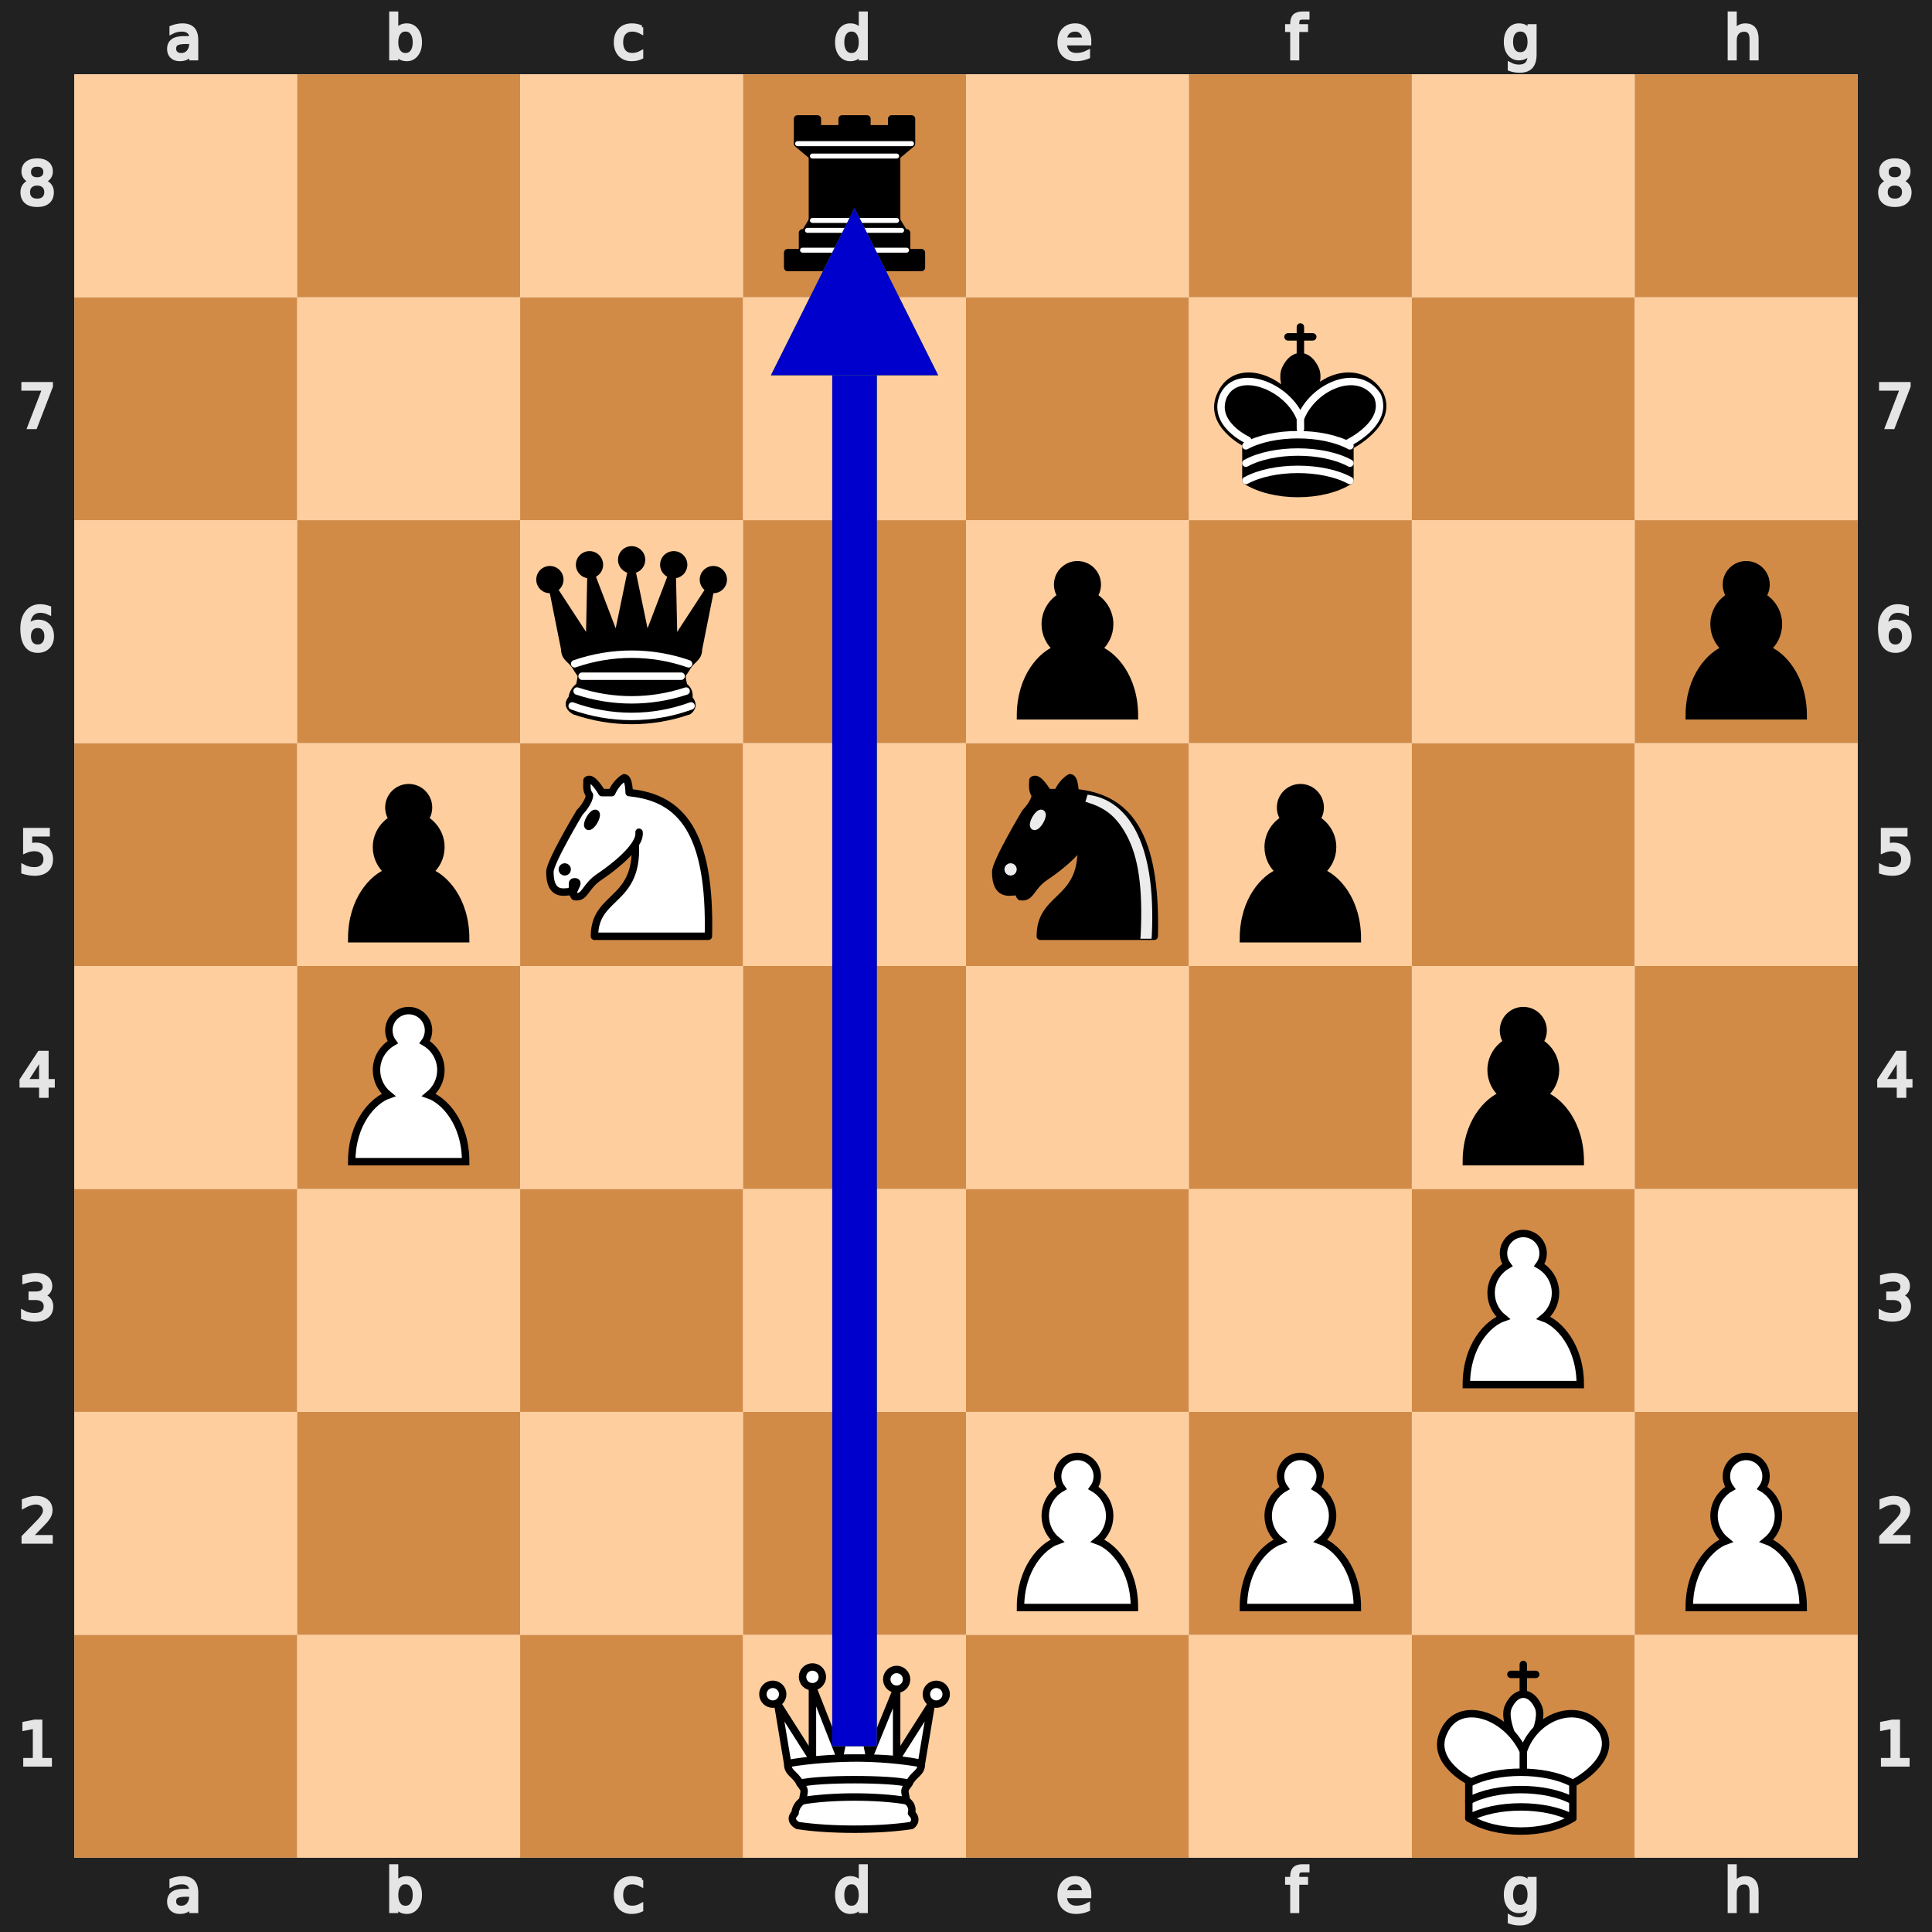
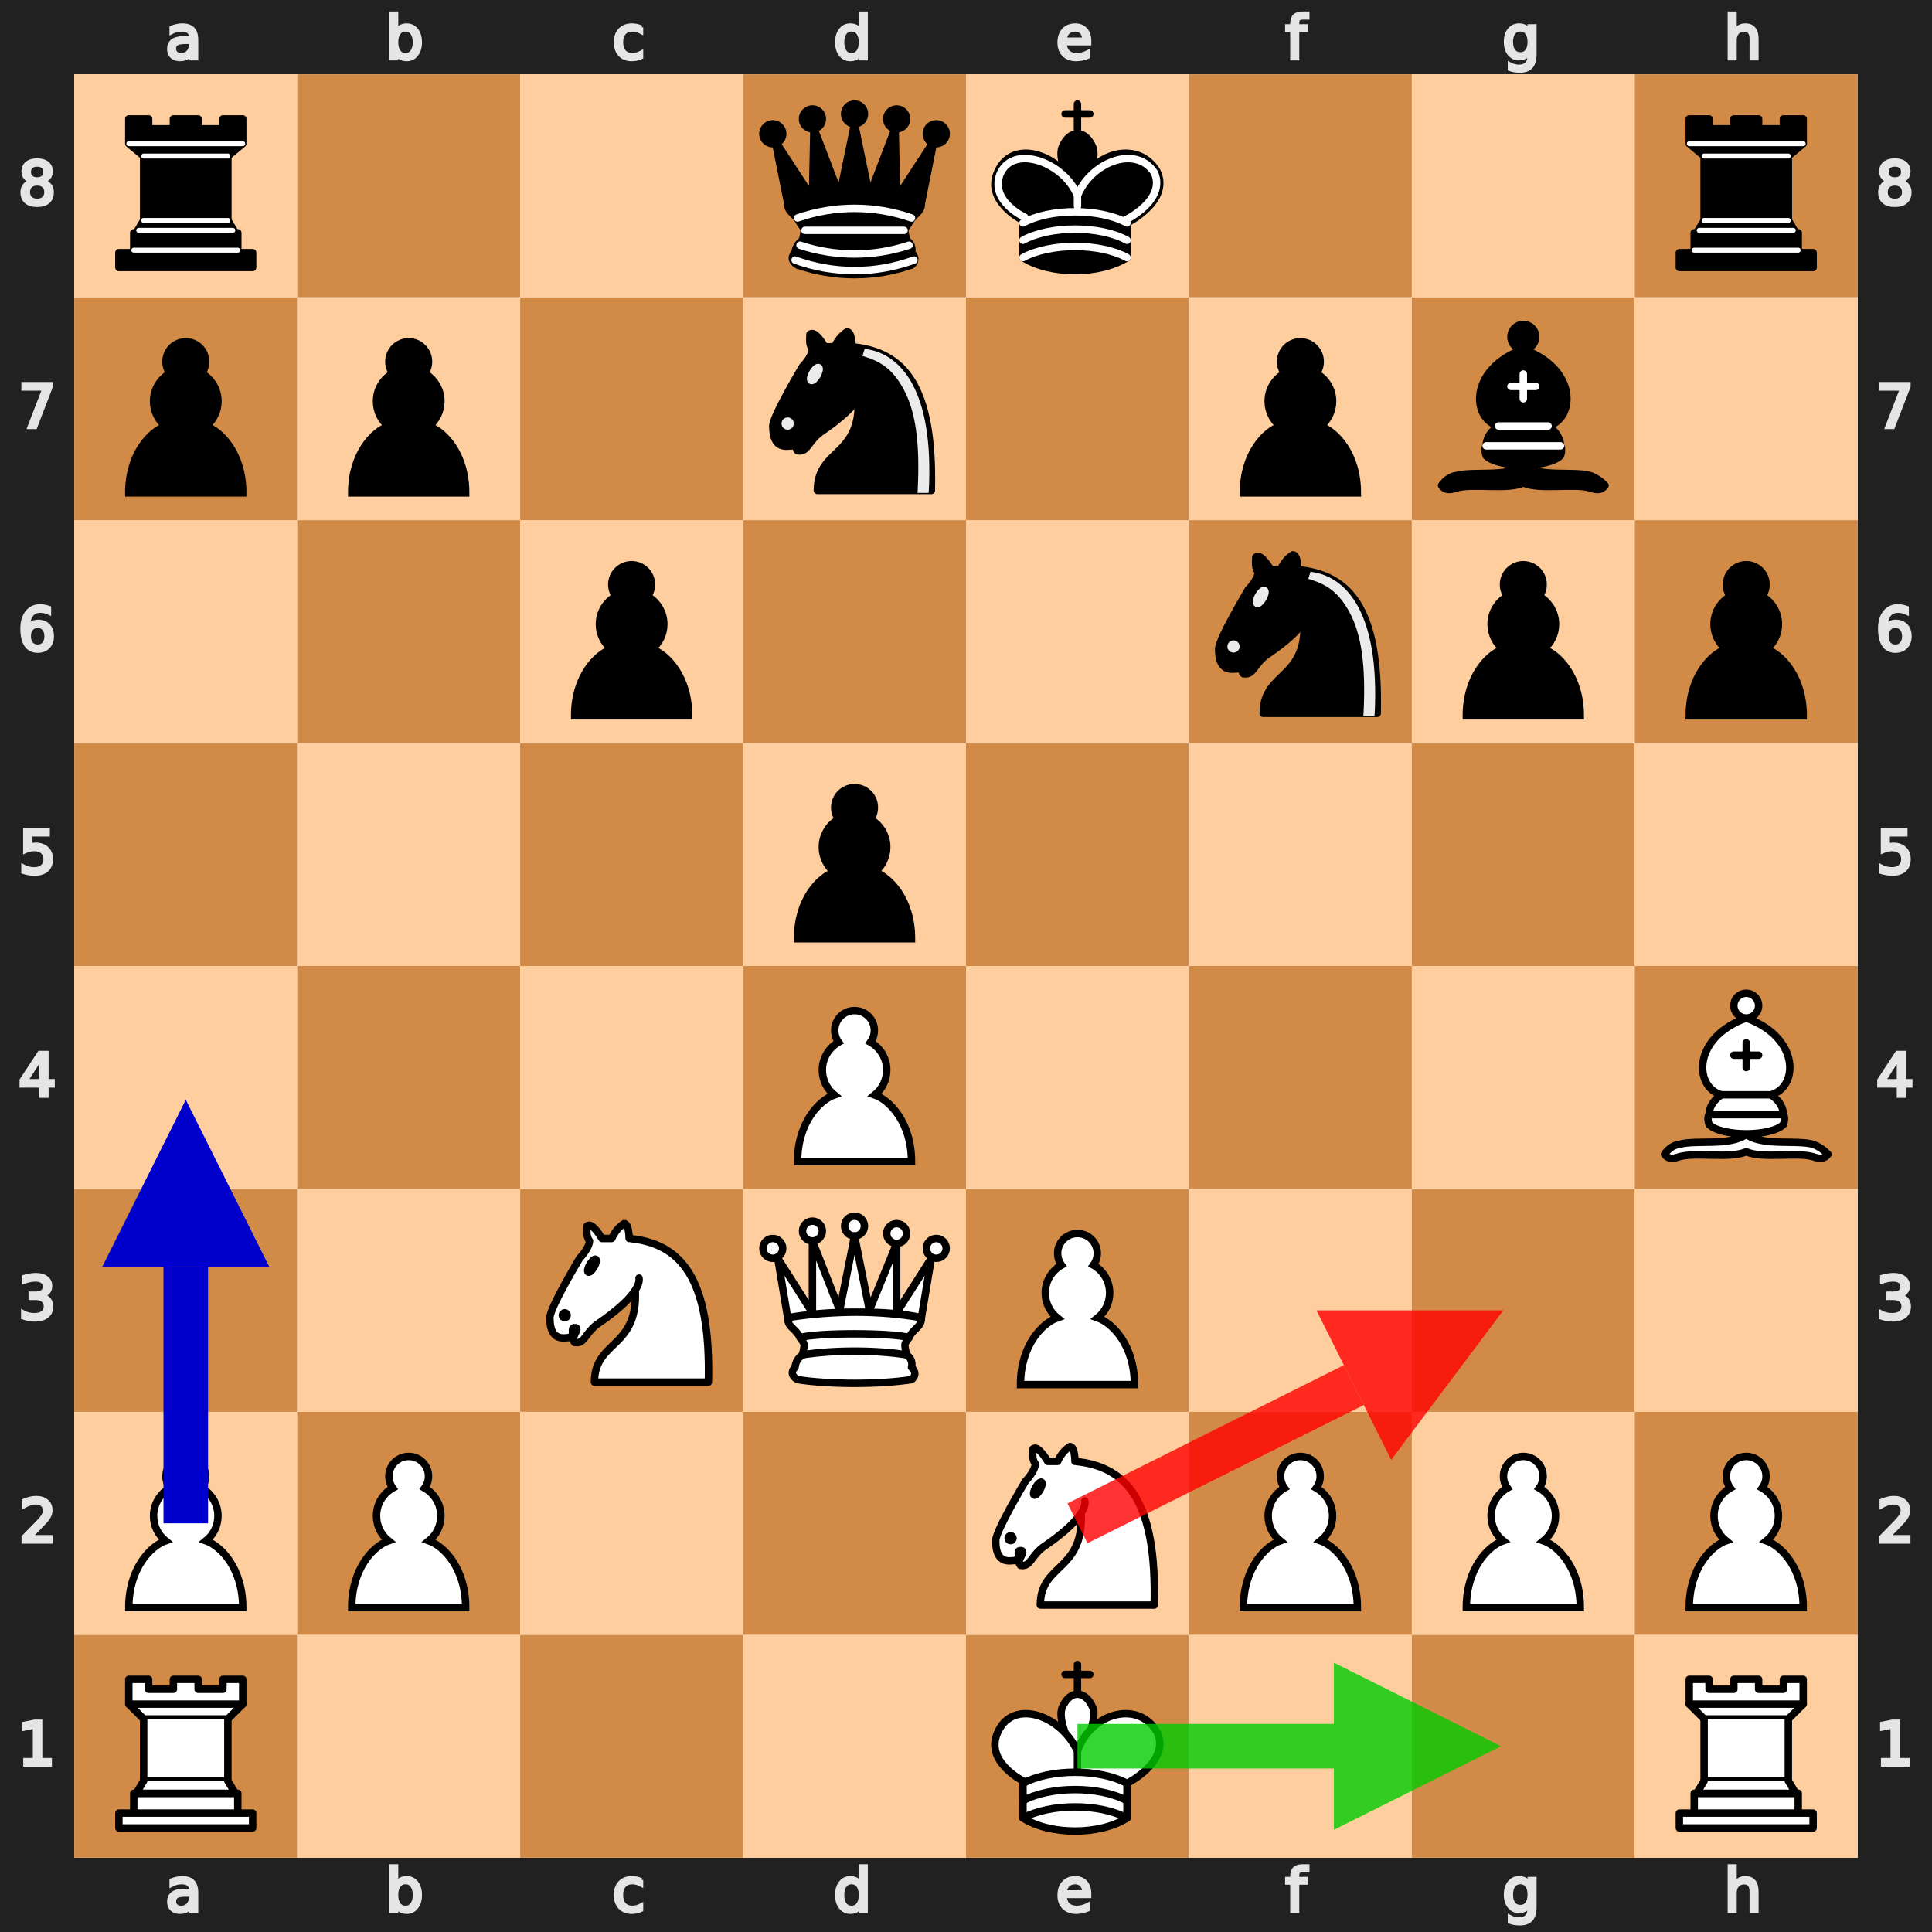
<svg xmlns="http://www.w3.org/2000/svg" xmlns:xlink="http://www.w3.org/1999/xlink" viewBox="0 0 390 390" width="400" height="400">
  <defs>
    <g id="white-pawn" class="white pawn">
      <path d="M22.5 9c-2.21 0-4 1.79-4 4 0 .89.29 1.71.78 2.38C17.33 16.5 16 18.59 16 21c0 2.03.94 3.84 2.41 5.03-3 1.06-7.41 5.55-7.41 13.47h23c0-7.92-4.41-12.41-7.41-13.47 1.47-1.19 2.41-3 2.41-5.03 0-2.41-1.33-4.5-3.28-5.62.49-.67.78-1.49.78-2.38 0-2.21-1.79-4-4-4z" fill="#fff" stroke="#000" stroke-width="1.5" stroke-linecap="round" />
    </g>
    <g id="white-knight" class="white knight" fill="none" fill-rule="evenodd" stroke="#000" stroke-width="1.5" stroke-linecap="round" stroke-linejoin="round">
      <path d="M 22,10 C 32.5,11 38.5,18 38,39 L 15,39 C 15,30 25,32.5 23,18" style="fill:#ffffff; stroke:#000000;" />
      <path d="M 24,18 C 24.38,20.91 18.45,25.37 16,27 C 13,29 13.18,31.34 11,31 C 9.958,30.06 12.41,27.96 11,28 C 10,28 11.19,29.23 10,30 C 9,30 5.997,31 6,26 C 6,24 12,14 12,14 C 12,14 13.89,12.1 14,10.5 C 13.27,9.506 13.5,8.5 13.5,7.5 C 14.5,6.5 16.5,10 16.5,10 L 18.5,10 C 18.5,10 19.28,8.008 21,7 C 22,7 22,10 22,10" style="fill:#ffffff; stroke:#000000;" />
      <path d="M 9.5 25.5 A 0.5 0.5 0 1 1 8.5,25.5 A 0.5 0.5 0 1 1 9.5 25.5 z" style="fill:#000000; stroke:#000000;" />
      <path d="M 15 15.5 A 0.5 1.5 0 1 1 14,15.5 A 0.5 1.5 0 1 1 15 15.5 z" transform="matrix(0.866,0.5,-0.5,0.866,9.693,-5.173)" style="fill:#000000; stroke:#000000;" />
+     </g>
+     <g id="white-bishop" class="white bishop" fill="none" fill-rule="evenodd" stroke="#000" stroke-width="1.5" stroke-linecap="round" stroke-linejoin="round">
+       <g fill="#fff" stroke-linecap="butt">
+         <path d="M9 36c3.39-.97 10.11.43 13.5-2 3.39 2.43 10.11 1.03 13.5 2 0 0 1.65.54 3 2-.68.97-1.65.99-3 .5-3.39-.97-10.11.46-13.5-1-3.39 1.46-10.11.03-13.5 1-1.354.49-2.323.47-3-.5 1.354-1.94 3-2 3-2zM15 32c2.5 2.5 12.5 2.5 15 0 .5-1.5 0-2 0-2 0-2.5-2.5-4-2.5-4 5.5-1.5 6-11.5-5-15.5-11 4-10.5 14-5 15.5 0 0-2.5 1.5-2.5 4 0 0-.5.5 0 2zM25 8a2.5 2.5 0 1 1-5 0 2.5 2.5 0 1 1 5 0z" />
+       </g>
+       <path d="M17.5 26h10M15 30h15m-7.5-14.5v5M20 18h5" stroke-linejoin="miter" />
+     </g>
+     <g id="white-rook" class="white rook" fill="#fff" fill-rule="evenodd" stroke="#000" stroke-width="1.5" stroke-linecap="round" stroke-linejoin="round">
+       <path d="M9 39h27v-3H9v3zM12 36v-4h21v4H12zM11 14V9h4v2h5V9h5v2h5V9h4v5" stroke-linecap="butt" />
+       <path d="M34 14l-3 3H14l-3-3" />
+       <path d="M31 17v12.5H14V17" stroke-linecap="butt" stroke-linejoin="miter" />
+       <path d="M31 29.5l1.5 2.5h-20l1.5-2.5" />
+       <path d="M11 14h23" fill="none" stroke-linejoin="miter" />
    </g>
    <g id="white-queen" class="white queen" fill="#fff" fill-rule="evenodd" stroke="#000" stroke-width="1.5" stroke-linecap="round" stroke-linejoin="round">
      <path d="M8 12a2 2 0 1 1-4 0 2 2 0 1 1 4 0zM24.5 7.5a2 2 0 1 1-4 0 2 2 0 1 1 4 0zM41 12a2 2 0 1 1-4 0 2 2 0 1 1 4 0zM16 8.5a2 2 0 1 1-4 0 2 2 0 1 1 4 0zM33 9a2 2 0 1 1-4 0 2 2 0 1 1 4 0z" />
      <path d="M9 26c8.5-1.5 21-1.5 27 0l2-12-7 11V11l-5.5 13.5-3-15-3 15-5.5-14V25L7 14l2 12zM9 26c0 2 1.5 2 2.5 4 1 1.5 1 1 .5 3.5-1.5 1-1.5 2.5-1.5 2.5-1.5 1.5.5 2.5.5 2.5 6.5 1 16.5 1 23 0 0 0 1.5-1 0-2.5 0 0 .5-1.5-1-2.5-.5-2.5-.5-2 .5-3.5 1-2 2.5-2 2.5-4-8.5-1.5-18.5-1.5-27 0z" stroke-linecap="butt" />
      <path d="M11.5 30c3.5-1 18.5-1 22 0M12 33.5c6-1 15-1 21 0" fill="none" />
    </g>
    <g id="white-king" class="white king" fill="none" fill-rule="evenodd" stroke="#000" stroke-width="1.5" stroke-linecap="round" stroke-linejoin="round">
      <path d="M22.5 11.63V6M20 8h5" stroke-linejoin="miter" />
      <path d="M22.5 25s4.5-7.5 3-10.5c0 0-1-2.5-3-2.5s-3 2.5-3 2.5c-1.5 3 3 10.5 3 10.5" fill="#fff" stroke-linecap="butt" stroke-linejoin="miter" />
      <path d="M11.5 37c5.5 3.5 15.5 3.5 21 0v-7s9-4.5 6-10.5c-4-6.5-13.5-3.5-16 4V27v-3.5c-3.5-7.5-13-10.5-16-4-3 6 5 10 5 10V37z" fill="#fff" />
      <path d="M11.5 30c5.5-3 15.5-3 21 0m-21 3.5c5.5-3 15.5-3 21 0m-21 3.5c5.5-3 15.5-3 21 0" />
    </g>
    <g id="black-pawn" class="black pawn">
      <path d="M22.5 9c-2.21 0-4 1.79-4 4 0 .89.29 1.71.78 2.38C17.33 16.5 16 18.59 16 21c0 2.03.94 3.84 2.41 5.03-3 1.06-7.41 5.55-7.41 13.47h23c0-7.92-4.41-12.41-7.41-13.47 1.47-1.19 2.41-3 2.41-5.03 0-2.41-1.33-4.5-3.28-5.62.49-.67.78-1.49.78-2.38 0-2.21-1.79-4-4-4z" fill="#000" stroke="#000" stroke-width="1.5" stroke-linecap="round" />
    </g>
    <g id="black-knight" class="black knight" fill="none" fill-rule="evenodd" stroke="#000" stroke-width="1.5" stroke-linecap="round" stroke-linejoin="round">
      <path d="M 22,10 C 32.5,11 38.5,18 38,39 L 15,39 C 15,30 25,32.5 23,18" style="fill:#000000; stroke:#000000;" />
      <path d="M 24,18 C 24.38,20.91 18.45,25.37 16,27 C 13,29 13.18,31.34 11,31 C 9.958,30.06 12.41,27.96 11,28 C 10,28 11.19,29.23 10,30 C 9,30 5.997,31 6,26 C 6,24 12,14 12,14 C 12,14 13.89,12.1 14,10.5 C 13.27,9.506 13.5,8.5 13.5,7.5 C 14.5,6.5 16.5,10 16.5,10 L 18.5,10 C 18.5,10 19.28,8.008 21,7 C 22,7 22,10 22,10" style="fill:#000000; stroke:#000000;" />
      <path d="M 9.5 25.5 A 0.5 0.5 0 1 1 8.5,25.5 A 0.5 0.5 0 1 1 9.5 25.5 z" style="fill:#ececec; stroke:#ececec;" />
      <path d="M 15 15.5 A 0.5 1.5 0 1 1 14,15.5 A 0.5 1.5 0 1 1 15 15.5 z" transform="matrix(0.866,0.5,-0.5,0.866,9.693,-5.173)" style="fill:#ececec; stroke:#ececec;" />
      <path d="M 24.55,10.4 L 24.1,11.85 L 24.6,12 C 27.75,13 30.25,14.49 32.5,18.75 C 34.75,23.01 35.75,29.06 35.25,39 L 35.2,39.5 L 37.45,39.5 L 37.5,39 C 38,28.94 36.62,22.15 34.25,17.66 C 31.88,13.17 28.46,11.02 25.06,10.5 L 24.55,10.4 z " style="fill:#ececec; stroke:none;" />
+     </g>
+     <g id="black-bishop" class="black bishop" fill="none" fill-rule="evenodd" stroke="#000" stroke-width="1.5" stroke-linecap="round" stroke-linejoin="round">
+       <path d="M9 36c3.39-.97 10.11.43 13.5-2 3.39 2.43 10.11 1.03 13.5 2 0 0 1.65.54 3 2-.68.97-1.65.99-3 .5-3.39-.97-10.11.46-13.5-1-3.39 1.46-10.11.03-13.5 1-1.354.49-2.323.47-3-.5 1.354-1.94 3-2 3-2zm6-4c2.5 2.5 12.5 2.5 15 0 .5-1.5 0-2 0-2 0-2.5-2.5-4-2.5-4 5.5-1.5 6-11.5-5-15.5-11 4-10.5 14-5 15.5 0 0-2.5 1.5-2.5 4 0 0-.5.5 0 2zM25 8a2.5 2.5 0 1 1-5 0 2.5 2.5 0 1 1 5 0z" fill="#000" stroke-linecap="butt" />
+       <path d="M17.5 26h10M15 30h15m-7.5-14.5v5M20 18h5" stroke="#fff" stroke-linejoin="miter" />
    </g>
    <g id="black-rook" class="black rook" fill="#000" fill-rule="evenodd" stroke="#000" stroke-width="1.5" stroke-linecap="round" stroke-linejoin="round">
      <path d="M9 39h27v-3H9v3zM12.5 32l1.5-2.5h17l1.5 2.5h-20zM12 36v-4h21v4H12z" stroke-linecap="butt" />
      <path d="M14 29.5v-13h17v13H14z" stroke-linecap="butt" stroke-linejoin="miter" />
      <path d="M14 16.5L11 14h23l-3 2.5H14zM11 14V9h4v2h5V9h5v2h5V9h4v5H11z" stroke-linecap="butt" />
      <path d="M12 35.5h21M13 31.5h19M14 29.5h17M14 16.5h17M11 14h23" fill="none" stroke="#fff" stroke-width="1" stroke-linejoin="miter" />
    </g>
    <g id="black-queen" class="black queen" fill="#000" fill-rule="evenodd" stroke="#000" stroke-width="1.5" stroke-linecap="round" stroke-linejoin="round">
      <g fill="#000" stroke="none">
        <circle cx="6" cy="12" r="2.75" />
        <circle cx="14" cy="9" r="2.75" />
        <circle cx="22.5" cy="8" r="2.75" />
        <circle cx="31" cy="9" r="2.75" />
        <circle cx="39" cy="12" r="2.75" />
      </g>
      <path d="M9 26c8.5-1.5 21-1.5 27 0l2.5-12.5L31 25l-.3-14.1-5.2 13.6-3-14.5-3 14.5-5.2-13.6L14 25 6.5 13.5 9 26zM9 26c0 2 1.5 2 2.5 4 1 1.5 1 1 .5 3.5-1.5 1-1.5 2.5-1.5 2.5-1.5 1.5.5 2.5.5 2.5 6.5 1 16.5 1 23 0 0 0 1.5-1 0-2.5 0 0 .5-1.5-1-2.5-.5-2.5-.5-2 .5-3.5 1-2 2.5-2 2.5-4-8.5-1.5-18.5-1.5-27 0z" stroke-linecap="butt" />
      <path d="M11 38.5a35 35 1 0 0 23 0" fill="none" stroke-linecap="butt" />
      <path d="M11 29a35 35 1 0 1 23 0M12.5 31.5h20M11.5 34.5a35 35 1 0 0 22 0M10.5 37.5a35 35 1 0 0 24 0" fill="none" stroke="#fff" />
    </g>
    <g id="black-king" class="black king" fill="none" fill-rule="evenodd" stroke="#000" stroke-width="1.5" stroke-linecap="round" stroke-linejoin="round">
      <path d="M22.5 11.63V6" stroke-linejoin="miter" />
      <path d="M22.5 25s4.5-7.5 3-10.5c0 0-1-2.5-3-2.5s-3 2.5-3 2.5c-1.5 3 3 10.5 3 10.5" fill="#000" stroke-linecap="butt" stroke-linejoin="miter" />
      <path d="M11.5 37c5.5 3.5 15.5 3.5 21 0v-7s9-4.5 6-10.5c-4-6.5-13.5-3.5-16 4V27v-3.5c-3.5-7.5-13-10.5-16-4-3 6 5 10 5 10V37z" fill="#000" />
      <path d="M20 8h5" stroke-linejoin="miter" />
      <path d="M32 29.5s8.5-4 6.03-9.65C34.15 14 25 18 22.5 24.5l.01 2.1-.01-2.1C20 18 9.906 14 6.997 19.85c-2.497 5.65 4.853 9 4.853 9M11.5 30c5.5-3 15.5-3 21 0m-21 3.5c5.5-3 15.5-3 21 0m-21 3.5c5.5-3 15.5-3 21 0" stroke="#fff" />
    </g>
  </defs>
  <rect x="7.5" y="7.5" width="375" height="375" fill="none" stroke="#212121" stroke-width="15" />
  <g transform="translate(20, 1) scale(0.75, 0.75)" fill="#e5e5e5" stroke="#e5e5e5">
    <path d="M23.328 10.016q-1.742 0-2.414.398-.672.398-.672 1.36 0 .765.5 1.218.508.445 1.375.445 1.196 0 1.914-.843.727-.852.727-2.258v-.32zm2.867-.594v4.992h-1.437v-1.328q-.492.797-1.227 1.18-.734.375-1.797.375-1.343 0-2.14-.75-.79-.758-.79-2.024 0-1.476.985-2.226.992-.75 2.953-.75h2.016V8.75q0-.992-.656-1.531-.649-.547-1.829-.547-.75 0-1.46.18-.711.18-1.368.539V6.062q.79-.304 1.532-.453.742-.156 1.445-.156 1.898 0 2.836.984.937.985.937 2.985z" />
  </g>
  <g transform="translate(20, 375) scale(0.75, 0.75)" fill="#e5e5e5" stroke="#e5e5e5">
    <path d="M23.328 10.016q-1.742 0-2.414.398-.672.398-.672 1.36 0 .765.5 1.218.508.445 1.375.445 1.196 0 1.914-.843.727-.852.727-2.258v-.32zm2.867-.594v4.992h-1.437v-1.328q-.492.797-1.227 1.18-.734.375-1.797.375-1.343 0-2.14-.75-.79-.758-.79-2.024 0-1.476.985-2.226.992-.75 2.953-.75h2.016V8.75q0-.992-.656-1.531-.649-.547-1.829-.547-.75 0-1.46.18-.711.18-1.368.539V6.062q.79-.304 1.532-.453.742-.156 1.445-.156 1.898 0 2.836.984.937.985.937 2.985z" />
  </g>
  <g transform="translate(65, 1) scale(0.75, 0.75)" fill="#e5e5e5" stroke="#e5e5e5">
    <path d="M24.922 10.047q0-1.586-.656-2.485-.649-.906-1.79-.906-1.14 0-1.796.906-.649.899-.649 2.485 0 1.586.649 2.492.656.898 1.797.898 1.14 0 1.789-.898.656-.906.656-2.492zm-4.89-3.055q.452-.781 1.14-1.156.695-.383 1.656-.383 1.594 0 2.586 1.266 1 1.265 1 3.328 0 2.062-1 3.328-.992 1.266-2.586 1.266-.96 0-1.656-.375-.688-.383-1.14-1.164v1.312h-1.446V2.258h1.445z" />
  </g>
  <g transform="translate(65, 375) scale(0.75, 0.75)" fill="#e5e5e5" stroke="#e5e5e5">
    <path d="M24.922 10.047q0-1.586-.656-2.485-.649-.906-1.79-.906-1.14 0-1.796.906-.649.899-.649 2.485 0 1.586.649 2.492.656.898 1.797.898 1.14 0 1.789-.898.656-.906.656-2.492zm-4.89-3.055q.452-.781 1.14-1.156.695-.383 1.656-.383 1.594 0 2.586 1.266 1 1.265 1 3.328 0 2.062-1 3.328-.992 1.266-2.586 1.266-.96 0-1.656-.375-.688-.383-1.14-1.164v1.312h-1.446V2.258h1.445z" />
  </g>
  <g transform="translate(110, 1) scale(0.75, 0.75)" fill="#e5e5e5" stroke="#e5e5e5">
    <path d="M25.96 6v1.344q-.608-.336-1.226-.5-.609-.172-1.234-.172-1.398 0-2.172.89-.773.883-.773 2.485 0 1.601.773 2.492.774.883 2.172.883.625 0 1.234-.164.618-.172 1.227-.508v1.328q-.602.281-1.25.422-.64.14-1.367.14-1.977 0-3.14-1.242-1.165-1.242-1.165-3.351 0-2.14 1.172-3.367 1.18-1.227 3.227-1.227.664 0 1.296.14.633.134 1.227.407z" />
  </g>
  <g transform="translate(110, 375) scale(0.75, 0.75)" fill="#e5e5e5" stroke="#e5e5e5">
    <path d="M25.96 6v1.344q-.608-.336-1.226-.5-.609-.172-1.234-.172-1.398 0-2.172.89-.773.883-.773 2.485 0 1.601.773 2.492.774.883 2.172.883.625 0 1.234-.164.618-.172 1.227-.508v1.328q-.602.281-1.25.422-.64.14-1.367.14-1.977 0-3.14-1.242-1.165-1.242-1.165-3.351 0-2.14 1.172-3.367 1.18-1.227 3.227-1.227.664 0 1.296.14.633.134 1.227.407z" />
  </g>
  <g transform="translate(155, 1) scale(0.75, 0.75)" fill="#e5e5e5" stroke="#e5e5e5">
    <path d="M24.973 6.992V2.258h1.437v12.156h-1.437v-1.312q-.453.78-1.149 1.164-.687.375-1.656.375-1.586 0-2.586-1.266-.992-1.266-.992-3.328 0-2.063.992-3.328 1-1.266 2.586-1.266.969 0 1.656.383.696.375 1.149 1.156zm-4.899 3.055q0 1.586.649 2.492.656.898 1.797.898 1.14 0 1.796-.898.657-.906.657-2.492 0-1.586-.657-2.485-.656-.906-1.796-.906-1.141 0-1.797.906-.649.899-.649 2.485z" />
  </g>
  <g transform="translate(155, 375) scale(0.75, 0.75)" fill="#e5e5e5" stroke="#e5e5e5">
    <path d="M24.973 6.992V2.258h1.437v12.156h-1.437v-1.312q-.453.78-1.149 1.164-.687.375-1.656.375-1.586 0-2.586-1.266-.992-1.266-.992-3.328 0-2.063.992-3.328 1-1.266 2.586-1.266.969 0 1.656.383.696.375 1.149 1.156zm-4.899 3.055q0 1.586.649 2.492.656.898 1.797.898 1.14 0 1.796-.898.657-.906.657-2.492 0-1.586-.657-2.485-.656-.906-1.796-.906-1.141 0-1.797.906-.649.899-.649 2.485z" />
  </g>
  <g transform="translate(200, 1) scale(0.75, 0.75)" fill="#e5e5e5" stroke="#e5e5e5">
    <path d="M26.555 9.68v.703h-6.61q.094 1.484.89 2.265.806.774 2.235.774.828 0 1.602-.203.781-.203 1.547-.61v1.36q-.774.328-1.586.5-.813.172-1.649.172-2.093 0-3.32-1.22-1.219-1.218-1.219-3.296 0-2.148 1.157-3.406 1.164-1.266 3.132-1.266 1.766 0 2.79 1.14 1.03 1.134 1.03 3.087zm-1.438-.422q-.015-1.18-.664-1.883-.64-.703-1.703-.703-1.203 0-1.93.68-.718.68-.828 1.914z" />
  </g>
  <g transform="translate(200, 375) scale(0.75, 0.75)" fill="#e5e5e5" stroke="#e5e5e5">
    <path d="M26.555 9.68v.703h-6.61q.094 1.484.89 2.265.806.774 2.235.774.828 0 1.602-.203.781-.203 1.547-.61v1.36q-.774.328-1.586.5-.813.172-1.649.172-2.093 0-3.32-1.22-1.219-1.218-1.219-3.296 0-2.148 1.157-3.406 1.164-1.266 3.132-1.266 1.766 0 2.79 1.14 1.03 1.134 1.03 3.087zm-1.438-.422q-.015-1.18-.664-1.883-.64-.703-1.703-.703-1.203 0-1.93.68-.718.68-.828 1.914z" />
  </g>
  <g transform="translate(245, 1) scale(0.75, 0.75)" fill="#e5e5e5" stroke="#e5e5e5">
    <path d="M25.285 2.258v1.195H23.91q-.773 0-1.078.313-.297.312-.297 1.125v.773h2.367v1.117h-2.367v7.633H21.09V6.781h-1.375V5.664h1.375v-.61q0-1.46.68-2.124.68-.672 2.156-.672z" />
  </g>
  <g transform="translate(245, 375) scale(0.75, 0.75)" fill="#e5e5e5" stroke="#e5e5e5">
    <path d="M25.285 2.258v1.195H23.91q-.773 0-1.078.313-.297.312-.297 1.125v.773h2.367v1.117h-2.367v7.633H21.09V6.781h-1.375V5.664h1.375v-.61q0-1.46.68-2.124.68-.672 2.156-.672z" />
  </g>
  <g transform="translate(290, 1) scale(0.75, 0.75)" fill="#e5e5e5" stroke="#e5e5e5">
    <path d="M24.973 9.937q0-1.562-.649-2.421-.64-.86-1.804-.86-1.157 0-1.805.86-.64.859-.64 2.421 0 1.555.64 2.415.648.859 1.805.859 1.164 0 1.804-.86.649-.859.649-2.414zm1.437 3.391q0 2.234-.992 3.32-.992 1.094-3.04 1.094-.757 0-1.429-.117-.672-.11-1.304-.344v-1.398q.632.344 1.25.508.617.164 1.257.164 1.414 0 2.118-.743.703-.734.703-2.226v-.711q-.446.773-1.141 1.156-.695.383-1.664.383-1.61 0-2.594-1.227-.984-1.226-.984-3.25 0-2.03.984-3.257.985-1.227 2.594-1.227.969 0 1.664.383t1.14 1.156V5.664h1.438z" />
  </g>
  <g transform="translate(290, 375) scale(0.75, 0.75)" fill="#e5e5e5" stroke="#e5e5e5">
    <path d="M24.973 9.937q0-1.562-.649-2.421-.64-.86-1.804-.86-1.157 0-1.805.86-.64.859-.64 2.421 0 1.555.64 2.415.648.859 1.805.859 1.164 0 1.804-.86.649-.859.649-2.414zm1.437 3.391q0 2.234-.992 3.32-.992 1.094-3.04 1.094-.757 0-1.429-.117-.672-.11-1.304-.344v-1.398q.632.344 1.25.508.617.164 1.257.164 1.414 0 2.118-.743.703-.734.703-2.226v-.711q-.446.773-1.141 1.156-.695.383-1.664.383-1.61 0-2.594-1.227-.984-1.226-.984-3.25 0-2.03.984-3.257.985-1.227 2.594-1.227.969 0 1.664.383t1.14 1.156V5.664h1.438z" />
  </g>
  <g transform="translate(335, 1) scale(0.75, 0.75)" fill="#e5e5e5" stroke="#e5e5e5">
    <path d="M26.164 9.133v5.281h-1.437V9.18q0-1.243-.485-1.86-.484-.617-1.453-.617-1.164 0-1.836.742-.672.742-.672 2.024v4.945h-1.445V2.258h1.445v4.765q.516-.789 1.211-1.18.703-.39 1.617-.39 1.508 0 2.282.938.773.93.773 2.742z" />
  </g>
  <g transform="translate(335, 375) scale(0.75, 0.75)" fill="#e5e5e5" stroke="#e5e5e5">
    <path d="M26.164 9.133v5.281h-1.437V9.18q0-1.243-.485-1.86-.484-.617-1.453-.617-1.164 0-1.836.742-.672.742-.672 2.024v4.945h-1.445V2.258h1.445v4.765q.516-.789 1.211-1.18.703-.39 1.617-.39 1.508 0 2.282.938.773.93.773 2.742z" />
  </g>
  <g transform="translate(0, 335) scale(0.75, 0.75)" fill="#e5e5e5" stroke="#e5e5e5">
    <path d="M6.754 26.996h2.578v-8.898l-2.805.562v-1.437l2.79-.563h1.578v10.336h2.578v1.328h-6.72z" />
  </g>
  <g transform="translate(375, 335) scale(0.75, 0.75)" fill="#e5e5e5" stroke="#e5e5e5">
    <path d="M6.754 26.996h2.578v-8.898l-2.805.562v-1.437l2.79-.563h1.578v10.336h2.578v1.328h-6.72z" />
  </g>
  <g transform="translate(0, 290) scale(0.75, 0.75)" fill="#e5e5e5" stroke="#e5e5e5">
    <path d="M8.195 26.996h5.508v1.328H6.297v-1.328q.898-.93 2.445-2.492 1.555-1.57 1.953-2.024.758-.851 1.055-1.437.305-.594.305-1.164 0-.93-.657-1.516-.648-.586-1.695-.586-.742 0-1.57.258-.82.258-1.758.781v-1.593q.953-.383 1.781-.578.828-.196 1.516-.196 1.812 0 2.89.906 1.079.907 1.079 2.422 0 .72-.274 1.368-.265.64-.976 1.515-.196.227-1.243 1.313-1.046 1.078-2.953 3.023z" />
  </g>
  <g transform="translate(375, 290) scale(0.75, 0.75)" fill="#e5e5e5" stroke="#e5e5e5">
    <path d="M8.195 26.996h5.508v1.328H6.297v-1.328q.898-.93 2.445-2.492 1.555-1.57 1.953-2.024.758-.851 1.055-1.437.305-.594.305-1.164 0-.93-.657-1.516-.648-.586-1.695-.586-.742 0-1.57.258-.82.258-1.758.781v-1.593q.953-.383 1.781-.578.828-.196 1.516-.196 1.812 0 2.89.906 1.079.907 1.079 2.422 0 .72-.274 1.368-.265.64-.976 1.515-.196.227-1.243 1.313-1.046 1.078-2.953 3.023z" />
  </g>
  <g transform="translate(0, 245) scale(0.75, 0.75)" fill="#e5e5e5" stroke="#e5e5e5">
    <path d="M11.434 22.035q1.132.242 1.765 1.008.64.766.64 1.89 0 1.727-1.187 2.672-1.187.946-3.375.946-.734 0-1.515-.149-.774-.14-1.602-.43V26.45q.656.383 1.438.578.78.196 1.632.196 1.485 0 2.258-.586.782-.586.782-1.703 0-1.032-.727-1.61-.719-.586-2.008-.586h-1.36v-1.297h1.423q1.164 0 1.78-.46.618-.47.618-1.344 0-.899-.64-1.375-.633-.485-1.82-.485-.65 0-1.391.141-.743.14-1.633.437V16.95q.898-.25 1.68-.375.788-.125 1.484-.125 1.797 0 2.844.82 1.046.813 1.046 2.204 0 .968-.554 1.64-.555.664-1.578.922z" />
  </g>
  <g transform="translate(375, 245) scale(0.75, 0.75)" fill="#e5e5e5" stroke="#e5e5e5">
    <path d="M11.434 22.035q1.132.242 1.765 1.008.64.766.64 1.89 0 1.727-1.187 2.672-1.187.946-3.375.946-.734 0-1.515-.149-.774-.14-1.602-.43V26.45q.656.383 1.438.578.78.196 1.632.196 1.485 0 2.258-.586.782-.586.782-1.703 0-1.032-.727-1.61-.719-.586-2.008-.586h-1.36v-1.297h1.423q1.164 0 1.78-.46.618-.47.618-1.344 0-.899-.64-1.375-.633-.485-1.82-.485-.65 0-1.391.141-.743.14-1.633.437V16.95q.898-.25 1.68-.375.788-.125 1.484-.125 1.797 0 2.844.82 1.046.813 1.046 2.204 0 .968-.554 1.64-.555.664-1.578.922z" />
  </g>
  <g transform="translate(0, 200) scale(0.75, 0.75)" fill="#e5e5e5" stroke="#e5e5e5">
    <path d="M11.016 18.035L7.03 24.262h3.985zm-.414-1.375h1.984v7.602h1.664v1.312h-1.664v2.75h-1.57v-2.75H5.75v-1.523z" />
  </g>
  <g transform="translate(375, 200) scale(0.75, 0.75)" fill="#e5e5e5" stroke="#e5e5e5">
    <path d="M11.016 18.035L7.03 24.262h3.985zm-.414-1.375h1.984v7.602h1.664v1.312h-1.664v2.75h-1.57v-2.75H5.75v-1.523z" />
  </g>
  <g transform="translate(0, 155) scale(0.75, 0.75)" fill="#e5e5e5" stroke="#e5e5e5">
    <path d="M6.719 16.66h6.195v1.328h-4.75v2.86q.344-.118.688-.172.343-.063.687-.063 1.953 0 3.094 1.07 1.14 1.07 1.14 2.899 0 1.883-1.171 2.93-1.172 1.039-3.305 1.039-.735 0-1.5-.125-.758-.125-1.57-.375v-1.586q.703.383 1.453.57.75.188 1.586.188 1.351 0 2.14-.711.79-.711.79-1.93 0-1.219-.79-1.93-.789-.71-2.14-.71-.633 0-1.266.14-.625.14-1.281.438z" />
  </g>
  <g transform="translate(375, 155) scale(0.75, 0.75)" fill="#e5e5e5" stroke="#e5e5e5">
    <path d="M6.719 16.66h6.195v1.328h-4.75v2.86q.344-.118.688-.172.343-.063.687-.063 1.953 0 3.094 1.07 1.14 1.07 1.14 2.899 0 1.883-1.171 2.93-1.172 1.039-3.305 1.039-.735 0-1.5-.125-.758-.125-1.57-.375v-1.586q.703.383 1.453.57.75.188 1.586.188 1.351 0 2.14-.711.79-.711.79-1.93 0-1.219-.79-1.93-.789-.71-2.14-.71-.633 0-1.266.14-.625.14-1.281.438z" />
  </g>
  <g transform="translate(0, 110) scale(0.75, 0.75)" fill="#e5e5e5" stroke="#e5e5e5">
    <path d="M10.137 21.863q-1.063 0-1.688.727-.617.726-.617 1.992 0 1.258.617 1.992.625.727 1.688.727 1.062 0 1.68-.727.624-.734.624-1.992 0-1.266-.625-1.992-.617-.727-1.68-.727zm3.133-4.945v1.437q-.594-.28-1.204-.43-.601-.148-1.195-.148-1.562 0-2.39 1.055-.82 1.055-.938 3.188.46-.68 1.156-1.04.696-.367 1.531-.367 1.758 0 2.774 1.07 1.023 1.063 1.023 2.899 0 1.797-1.062 2.883-1.063 1.086-2.828 1.086-2.024 0-3.094-1.547-1.07-1.555-1.07-4.5 0-2.766 1.312-4.406 1.313-1.649 3.524-1.649.593 0 1.195.117.61.118 1.266.352z" />
  </g>
  <g transform="translate(375, 110) scale(0.75, 0.75)" fill="#e5e5e5" stroke="#e5e5e5">
    <path d="M10.137 21.863q-1.063 0-1.688.727-.617.726-.617 1.992 0 1.258.617 1.992.625.727 1.688.727 1.062 0 1.68-.727.624-.734.624-1.992 0-1.266-.625-1.992-.617-.727-1.68-.727zm3.133-4.945v1.437q-.594-.28-1.204-.43-.601-.148-1.195-.148-1.562 0-2.39 1.055-.82 1.055-.938 3.188.46-.68 1.156-1.04.696-.367 1.531-.367 1.758 0 2.774 1.07 1.023 1.063 1.023 2.899 0 1.797-1.062 2.883-1.063 1.086-2.828 1.086-2.024 0-3.094-1.547-1.07-1.555-1.07-4.5 0-2.766 1.312-4.406 1.313-1.649 3.524-1.649.593 0 1.195.117.61.118 1.266.352z" />
  </g>
  <g transform="translate(0, 65) scale(0.75, 0.75)" fill="#e5e5e5" stroke="#e5e5e5">
    <path d="M6.25 16.66h7.5v.672L9.516 28.324H7.867l3.985-10.336H6.25z" />
  </g>
  <g transform="translate(375, 65) scale(0.75, 0.75)" fill="#e5e5e5" stroke="#e5e5e5">
    <path d="M6.25 16.66h7.5v.672L9.516 28.324H7.867l3.985-10.336H6.25z" />
  </g>
  <g transform="translate(0, 20) scale(0.75, 0.75)" fill="#e5e5e5" stroke="#e5e5e5">
    <path d="M10 22.785q-1.125 0-1.773.602-.641.601-.641 1.656t.64 1.656q.649.602 1.774.602t1.773-.602q.649-.61.649-1.656 0-1.055-.649-1.656-.64-.602-1.773-.602zm-1.578-.672q-1.016-.25-1.586-.945-.563-.695-.563-1.695 0-1.399.993-2.211 1-.813 2.734-.813 1.742 0 2.734.813.993.812.993 2.21 0 1-.57 1.696-.563.695-1.571.945 1.14.266 1.773 1.04.641.773.641 1.89 0 1.695-1.04 2.602-1.03.906-2.96.906t-2.969-.906Q6 26.738 6 25.043q0-1.117.64-1.89.641-.774 1.782-1.04zm-.578-2.492q0 .906.562 1.414.57.508 1.594.508 1.016 0 1.586-.508.578-.508.578-1.414 0-.906-.578-1.414-.57-.508-1.586-.508-1.023 0-1.594.508-.562.508-.562 1.414z" />
  </g>
  <g transform="translate(375, 20) scale(0.75, 0.75)" fill="#e5e5e5" stroke="#e5e5e5">
    <path d="M10 22.785q-1.125 0-1.773.602-.641.601-.641 1.656t.64 1.656q.649.602 1.774.602t1.773-.602q.649-.61.649-1.656 0-1.055-.649-1.656-.64-.602-1.773-.602zm-1.578-.672q-1.016-.25-1.586-.945-.563-.695-.563-1.695 0-1.399.993-2.211 1-.813 2.734-.813 1.742 0 2.734.813.993.812.993 2.21 0 1-.57 1.696-.563.695-1.571.945 1.14.266 1.773 1.04.641.773.641 1.89 0 1.695-1.04 2.602-1.03.906-2.96.906t-2.969-.906Q6 26.738 6 25.043q0-1.117.64-1.89.641-.774 1.782-1.04zm-.578-2.492q0 .906.562 1.414.57.508 1.594.508 1.016 0 1.586-.508.578-.508.578-1.414 0-.906-.578-1.414-.57-.508-1.586-.508-1.023 0-1.594.508-.562.508-.562 1.414z" />
  </g>
  <rect x="15" y="330" width="45" height="45" class="square dark a1" stroke="none" fill="#d18b47" />
  <rect x="60" y="330" width="45" height="45" class="square light b1" stroke="none" fill="#ffce9e" />
  <rect x="105" y="330" width="45" height="45" class="square dark c1" stroke="none" fill="#d18b47" />
  <rect x="150" y="330" width="45" height="45" class="square light d1" stroke="none" fill="#ffce9e" />
  <rect x="195" y="330" width="45" height="45" class="square dark e1" stroke="none" fill="#d18b47" />
  <rect x="240" y="330" width="45" height="45" class="square light f1" stroke="none" fill="#ffce9e" />
  <rect x="285" y="330" width="45" height="45" class="square dark g1" stroke="none" fill="#d18b47" />
  <rect x="330" y="330" width="45" height="45" class="square light h1" stroke="none" fill="#ffce9e" />
  <rect x="15" y="285" width="45" height="45" class="square light a2" stroke="none" fill="#ffce9e" />
  <rect x="60" y="285" width="45" height="45" class="square dark b2" stroke="none" fill="#d18b47" />
  <rect x="105" y="285" width="45" height="45" class="square light c2" stroke="none" fill="#ffce9e" />
  <rect x="150" y="285" width="45" height="45" class="square dark d2" stroke="none" fill="#d18b47" />
  <rect x="195" y="285" width="45" height="45" class="square light e2" stroke="none" fill="#ffce9e" />
  <rect x="240" y="285" width="45" height="45" class="square dark f2" stroke="none" fill="#d18b47" />
  <rect x="285" y="285" width="45" height="45" class="square light g2" stroke="none" fill="#ffce9e" />
  <rect x="330" y="285" width="45" height="45" class="square dark h2" stroke="none" fill="#d18b47" />
  <rect x="15" y="240" width="45" height="45" class="square dark a3" stroke="none" fill="#d18b47" />
  <rect x="60" y="240" width="45" height="45" class="square light b3" stroke="none" fill="#ffce9e" />
  <rect x="105" y="240" width="45" height="45" class="square dark c3" stroke="none" fill="#d18b47" />
  <rect x="150" y="240" width="45" height="45" class="square light d3" stroke="none" fill="#ffce9e" />
  <rect x="195" y="240" width="45" height="45" class="square dark e3" stroke="none" fill="#d18b47" />
  <rect x="240" y="240" width="45" height="45" class="square light f3" stroke="none" fill="#ffce9e" />
  <rect x="285" y="240" width="45" height="45" class="square dark g3" stroke="none" fill="#d18b47" />
  <rect x="330" y="240" width="45" height="45" class="square light h3" stroke="none" fill="#ffce9e" />
  <rect x="15" y="195" width="45" height="45" class="square light a4" stroke="none" fill="#ffce9e" />
  <rect x="60" y="195" width="45" height="45" class="square dark b4" stroke="none" fill="#d18b47" />
  <rect x="105" y="195" width="45" height="45" class="square light c4" stroke="none" fill="#ffce9e" />
  <rect x="150" y="195" width="45" height="45" class="square dark d4" stroke="none" fill="#d18b47" />
  <rect x="195" y="195" width="45" height="45" class="square light e4" stroke="none" fill="#ffce9e" />
  <rect x="240" y="195" width="45" height="45" class="square dark f4" stroke="none" fill="#d18b47" />
  <rect x="285" y="195" width="45" height="45" class="square light g4" stroke="none" fill="#ffce9e" />
  <rect x="330" y="195" width="45" height="45" class="square dark h4" stroke="none" fill="#d18b47" />
  <rect x="15" y="150" width="45" height="45" class="square dark a5" stroke="none" fill="#d18b47" />
  <rect x="60" y="150" width="45" height="45" class="square light b5" stroke="none" fill="#ffce9e" />
  <rect x="105" y="150" width="45" height="45" class="square dark c5" stroke="none" fill="#d18b47" />
  <rect x="150" y="150" width="45" height="45" class="square light d5" stroke="none" fill="#ffce9e" />
  <rect x="195" y="150" width="45" height="45" class="square dark e5" stroke="none" fill="#d18b47" />
  <rect x="240" y="150" width="45" height="45" class="square light f5" stroke="none" fill="#ffce9e" />
  <rect x="285" y="150" width="45" height="45" class="square dark g5" stroke="none" fill="#d18b47" />
  <rect x="330" y="150" width="45" height="45" class="square light h5" stroke="none" fill="#ffce9e" />
  <rect x="15" y="105" width="45" height="45" class="square light a6" stroke="none" fill="#ffce9e" />
  <rect x="60" y="105" width="45" height="45" class="square dark b6" stroke="none" fill="#d18b47" />
  <rect x="105" y="105" width="45" height="45" class="square light c6" stroke="none" fill="#ffce9e" />
  <rect x="150" y="105" width="45" height="45" class="square dark d6" stroke="none" fill="#d18b47" />
  <rect x="195" y="105" width="45" height="45" class="square light e6" stroke="none" fill="#ffce9e" />
  <rect x="240" y="105" width="45" height="45" class="square dark f6" stroke="none" fill="#d18b47" />
  <rect x="285" y="105" width="45" height="45" class="square light g6" stroke="none" fill="#ffce9e" />
  <rect x="330" y="105" width="45" height="45" class="square dark h6" stroke="none" fill="#d18b47" />
  <rect x="15" y="60" width="45" height="45" class="square dark a7" stroke="none" fill="#d18b47" />
  <rect x="60" y="60" width="45" height="45" class="square light b7" stroke="none" fill="#ffce9e" />
  <rect x="105" y="60" width="45" height="45" class="square dark c7" stroke="none" fill="#d18b47" />
  <rect x="150" y="60" width="45" height="45" class="square light d7" stroke="none" fill="#ffce9e" />
  <rect x="195" y="60" width="45" height="45" class="square dark e7" stroke="none" fill="#d18b47" />
  <rect x="240" y="60" width="45" height="45" class="square light f7" stroke="none" fill="#ffce9e" />
  <rect x="285" y="60" width="45" height="45" class="square dark g7" stroke="none" fill="#d18b47" />
  <rect x="330" y="60" width="45" height="45" class="square light h7" stroke="none" fill="#ffce9e" />
  <rect x="15" y="15" width="45" height="45" class="square light a8" stroke="none" fill="#ffce9e" />
  <rect x="60" y="15" width="45" height="45" class="square dark b8" stroke="none" fill="#d18b47" />
  <rect x="105" y="15" width="45" height="45" class="square light c8" stroke="none" fill="#ffce9e" />
  <rect x="150" y="15" width="45" height="45" class="square dark d8" stroke="none" fill="#d18b47" />
  <rect x="195" y="15" width="45" height="45" class="square light e8" stroke="none" fill="#ffce9e" />
  <rect x="240" y="15" width="45" height="45" class="square dark f8" stroke="none" fill="#d18b47" />
  <rect x="285" y="15" width="45" height="45" class="square light g8" stroke="none" fill="#ffce9e" />
  <rect x="330" y="15" width="45" height="45" class="square dark h8" stroke="none" fill="#d18b47" />
-   <use href="#white-queen" xlink:href="#white-queen" transform="translate(150, 330)" />
-   <use href="#white-king" xlink:href="#white-king" transform="translate(285, 330)" />
-   <use href="#white-pawn" xlink:href="#white-pawn" transform="translate(195, 285)" />
+   <use href="#white-rook" xlink:href="#white-rook" transform="translate(15, 330)" />
+   <use href="#white-king" xlink:href="#white-king" transform="translate(195, 330)" />
+   <use href="#white-rook" xlink:href="#white-rook" transform="translate(330, 330)" />
+   <use href="#white-pawn" xlink:href="#white-pawn" transform="translate(15, 285)" />
+   <use href="#white-pawn" xlink:href="#white-pawn" transform="translate(60, 285)" />
+   <use href="#white-knight" xlink:href="#white-knight" transform="translate(195, 285)" />
  <use href="#white-pawn" xlink:href="#white-pawn" transform="translate(240, 285)" />
+   <use href="#white-pawn" xlink:href="#white-pawn" transform="translate(285, 285)" />
  <use href="#white-pawn" xlink:href="#white-pawn" transform="translate(330, 285)" />
-   <use href="#white-pawn" xlink:href="#white-pawn" transform="translate(285, 240)" />
-   <use href="#white-pawn" xlink:href="#white-pawn" transform="translate(60, 195)" />
-   <use href="#black-pawn" xlink:href="#black-pawn" transform="translate(285, 195)" />
-   <use href="#black-pawn" xlink:href="#black-pawn" transform="translate(60, 150)" />
-   <use href="#white-knight" xlink:href="#white-knight" transform="translate(105, 150)" />
-   <use href="#black-knight" xlink:href="#black-knight" transform="translate(195, 150)" />
-   <use href="#black-pawn" xlink:href="#black-pawn" transform="translate(240, 150)" />
-   <use href="#black-queen" xlink:href="#black-queen" transform="translate(105, 105)" />
-   <use href="#black-pawn" xlink:href="#black-pawn" transform="translate(195, 105)" />
+   <use href="#white-knight" xlink:href="#white-knight" transform="translate(105, 240)" />
+   <use href="#white-queen" xlink:href="#white-queen" transform="translate(150, 240)" />
+   <use href="#white-pawn" xlink:href="#white-pawn" transform="translate(195, 240)" />
+   <use href="#white-pawn" xlink:href="#white-pawn" transform="translate(150, 195)" />
+   <use href="#white-bishop" xlink:href="#white-bishop" transform="translate(330, 195)" />
+   <use href="#black-pawn" xlink:href="#black-pawn" transform="translate(150, 150)" />
+   <use href="#black-pawn" xlink:href="#black-pawn" transform="translate(105, 105)" />
+   <use href="#black-knight" xlink:href="#black-knight" transform="translate(240, 105)" />
+   <use href="#black-pawn" xlink:href="#black-pawn" transform="translate(285, 105)" />
  <use href="#black-pawn" xlink:href="#black-pawn" transform="translate(330, 105)" />
-   <use href="#black-king" xlink:href="#black-king" transform="translate(240, 60)" />
-   <use href="#black-rook" xlink:href="#black-rook" transform="translate(150, 15)" />
-   <line x1="172.5" y1="352.5" x2="172.5" y2="75.75" stroke="#FF0000cc" stroke-width="9.0" stroke-linecap="butt" class="arrow" />
-   <polygon points="172.5,42.0 155.625,75.75 189.375,75.75" fill="#FF0000cc" class="arrow" />
-   <line x1="172.5" y1="352.5" x2="172.5" y2="75.75" stroke="#00cc00cc" stroke-width="9.0" stroke-linecap="butt" class="arrow" />
-   <polygon points="172.5,42.0 155.625,75.75 189.375,75.75" fill="#00cc00cc" class="arrow" />
-   <line x1="172.5" y1="352.5" x2="172.5" y2="75.75" stroke="#0000ccFF" stroke-width="9.0" stroke-linecap="butt" class="arrow" />
-   <polygon points="172.5,42.0 155.625,75.75 189.375,75.75" fill="#0000ccFF" class="arrow" />
+   <use href="#black-pawn" xlink:href="#black-pawn" transform="translate(15, 60)" />
+   <use href="#black-pawn" xlink:href="#black-pawn" transform="translate(60, 60)" />
+   <use href="#black-knight" xlink:href="#black-knight" transform="translate(150, 60)" />
+   <use href="#black-pawn" xlink:href="#black-pawn" transform="translate(240, 60)" />
+   <use href="#black-bishop" xlink:href="#black-bishop" transform="translate(285, 60)" />
+   <use href="#black-rook" xlink:href="#black-rook" transform="translate(15, 15)" />
+   <use href="#black-queen" xlink:href="#black-queen" transform="translate(150, 15)" />
+   <use href="#black-king" xlink:href="#black-king" transform="translate(195, 15)" />
+   <use href="#black-rook" xlink:href="#black-rook" transform="translate(330, 15)" />
+   <line x1="217.5" y1="307.5" x2="273.288" y2="279.606" stroke="#FF0000cc" stroke-width="9.0" stroke-linecap="butt" class="arrow" />
+   <polygon points="303.475,264.512 265.741,264.512 280.835,294.699" fill="#FF0000cc" class="arrow" />
+   <line x1="217.5" y1="352.5" x2="269.25" y2="352.5" stroke="#00cc00cc" stroke-width="9.0" stroke-linecap="butt" class="arrow" />
+   <polygon points="303.0,352.5 269.25,335.625 269.25,369.375" fill="#00cc00cc" class="arrow" />
+   <line x1="37.5" y1="307.5" x2="37.5" y2="255.75" stroke="#0000ccFF" stroke-width="9.0" stroke-linecap="butt" class="arrow" />
+   <polygon points="37.5,222.0 20.625,255.75 54.375,255.75" fill="#0000ccFF" class="arrow" />
</svg>
